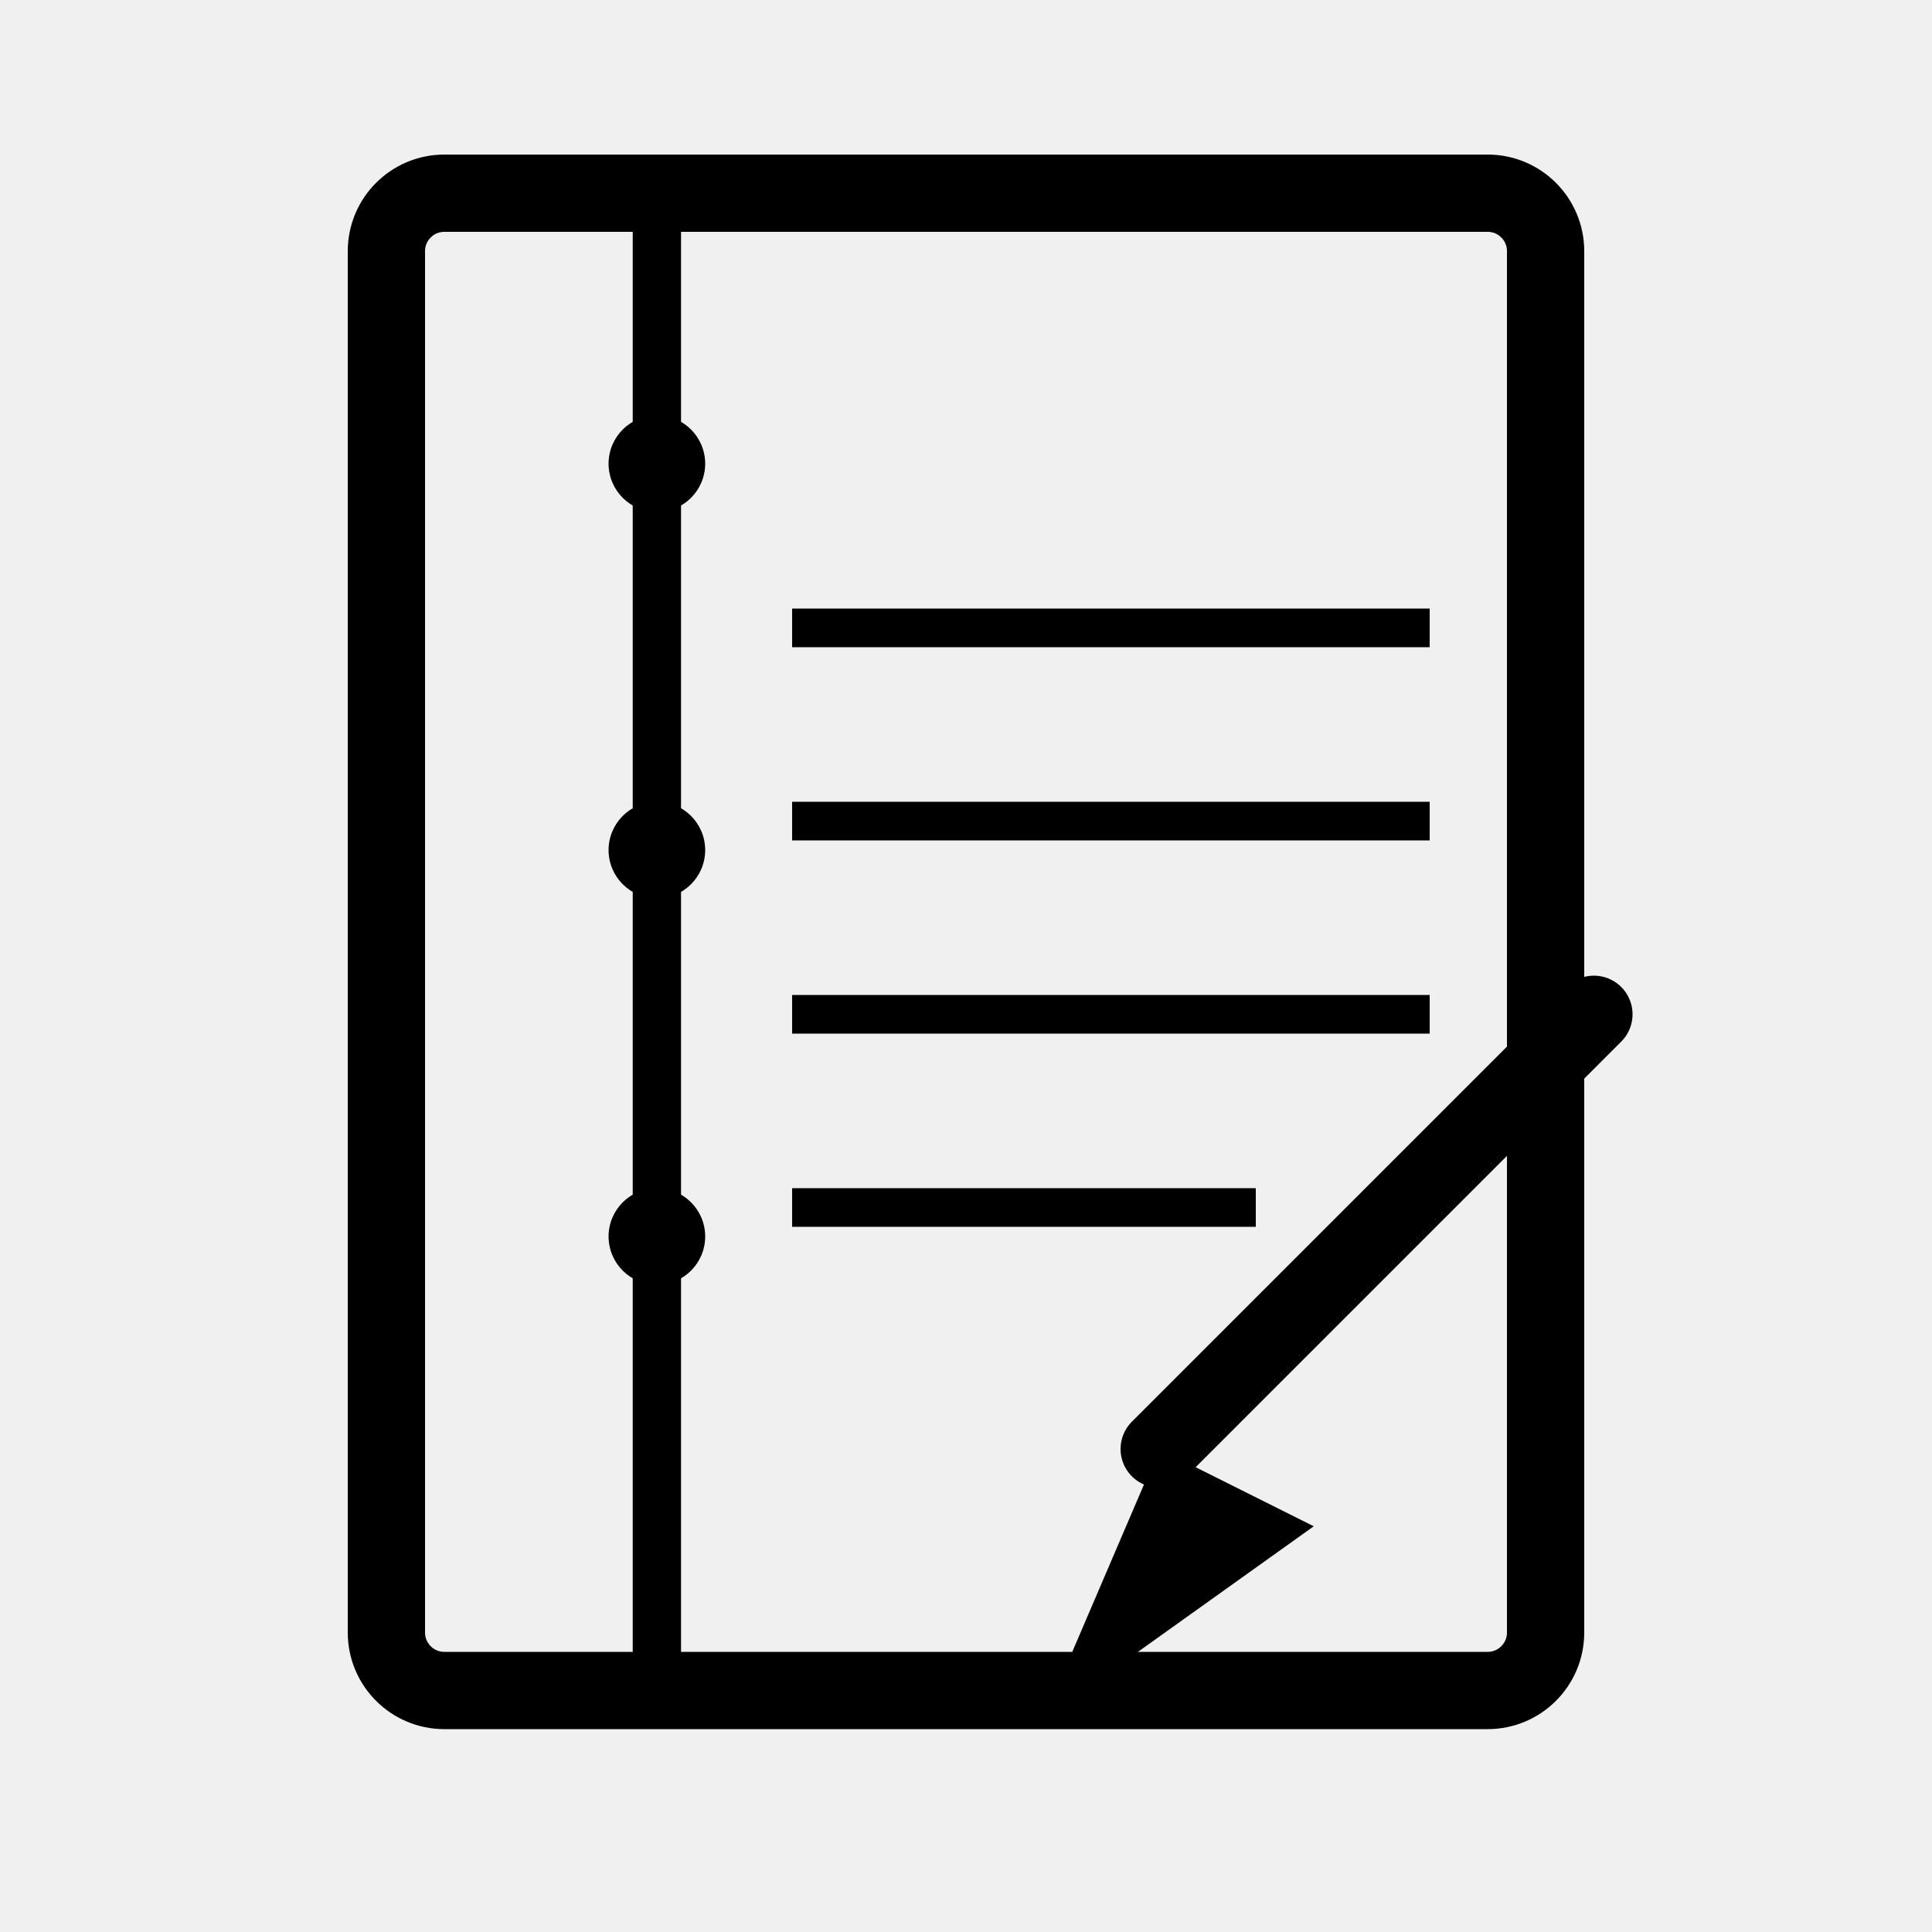
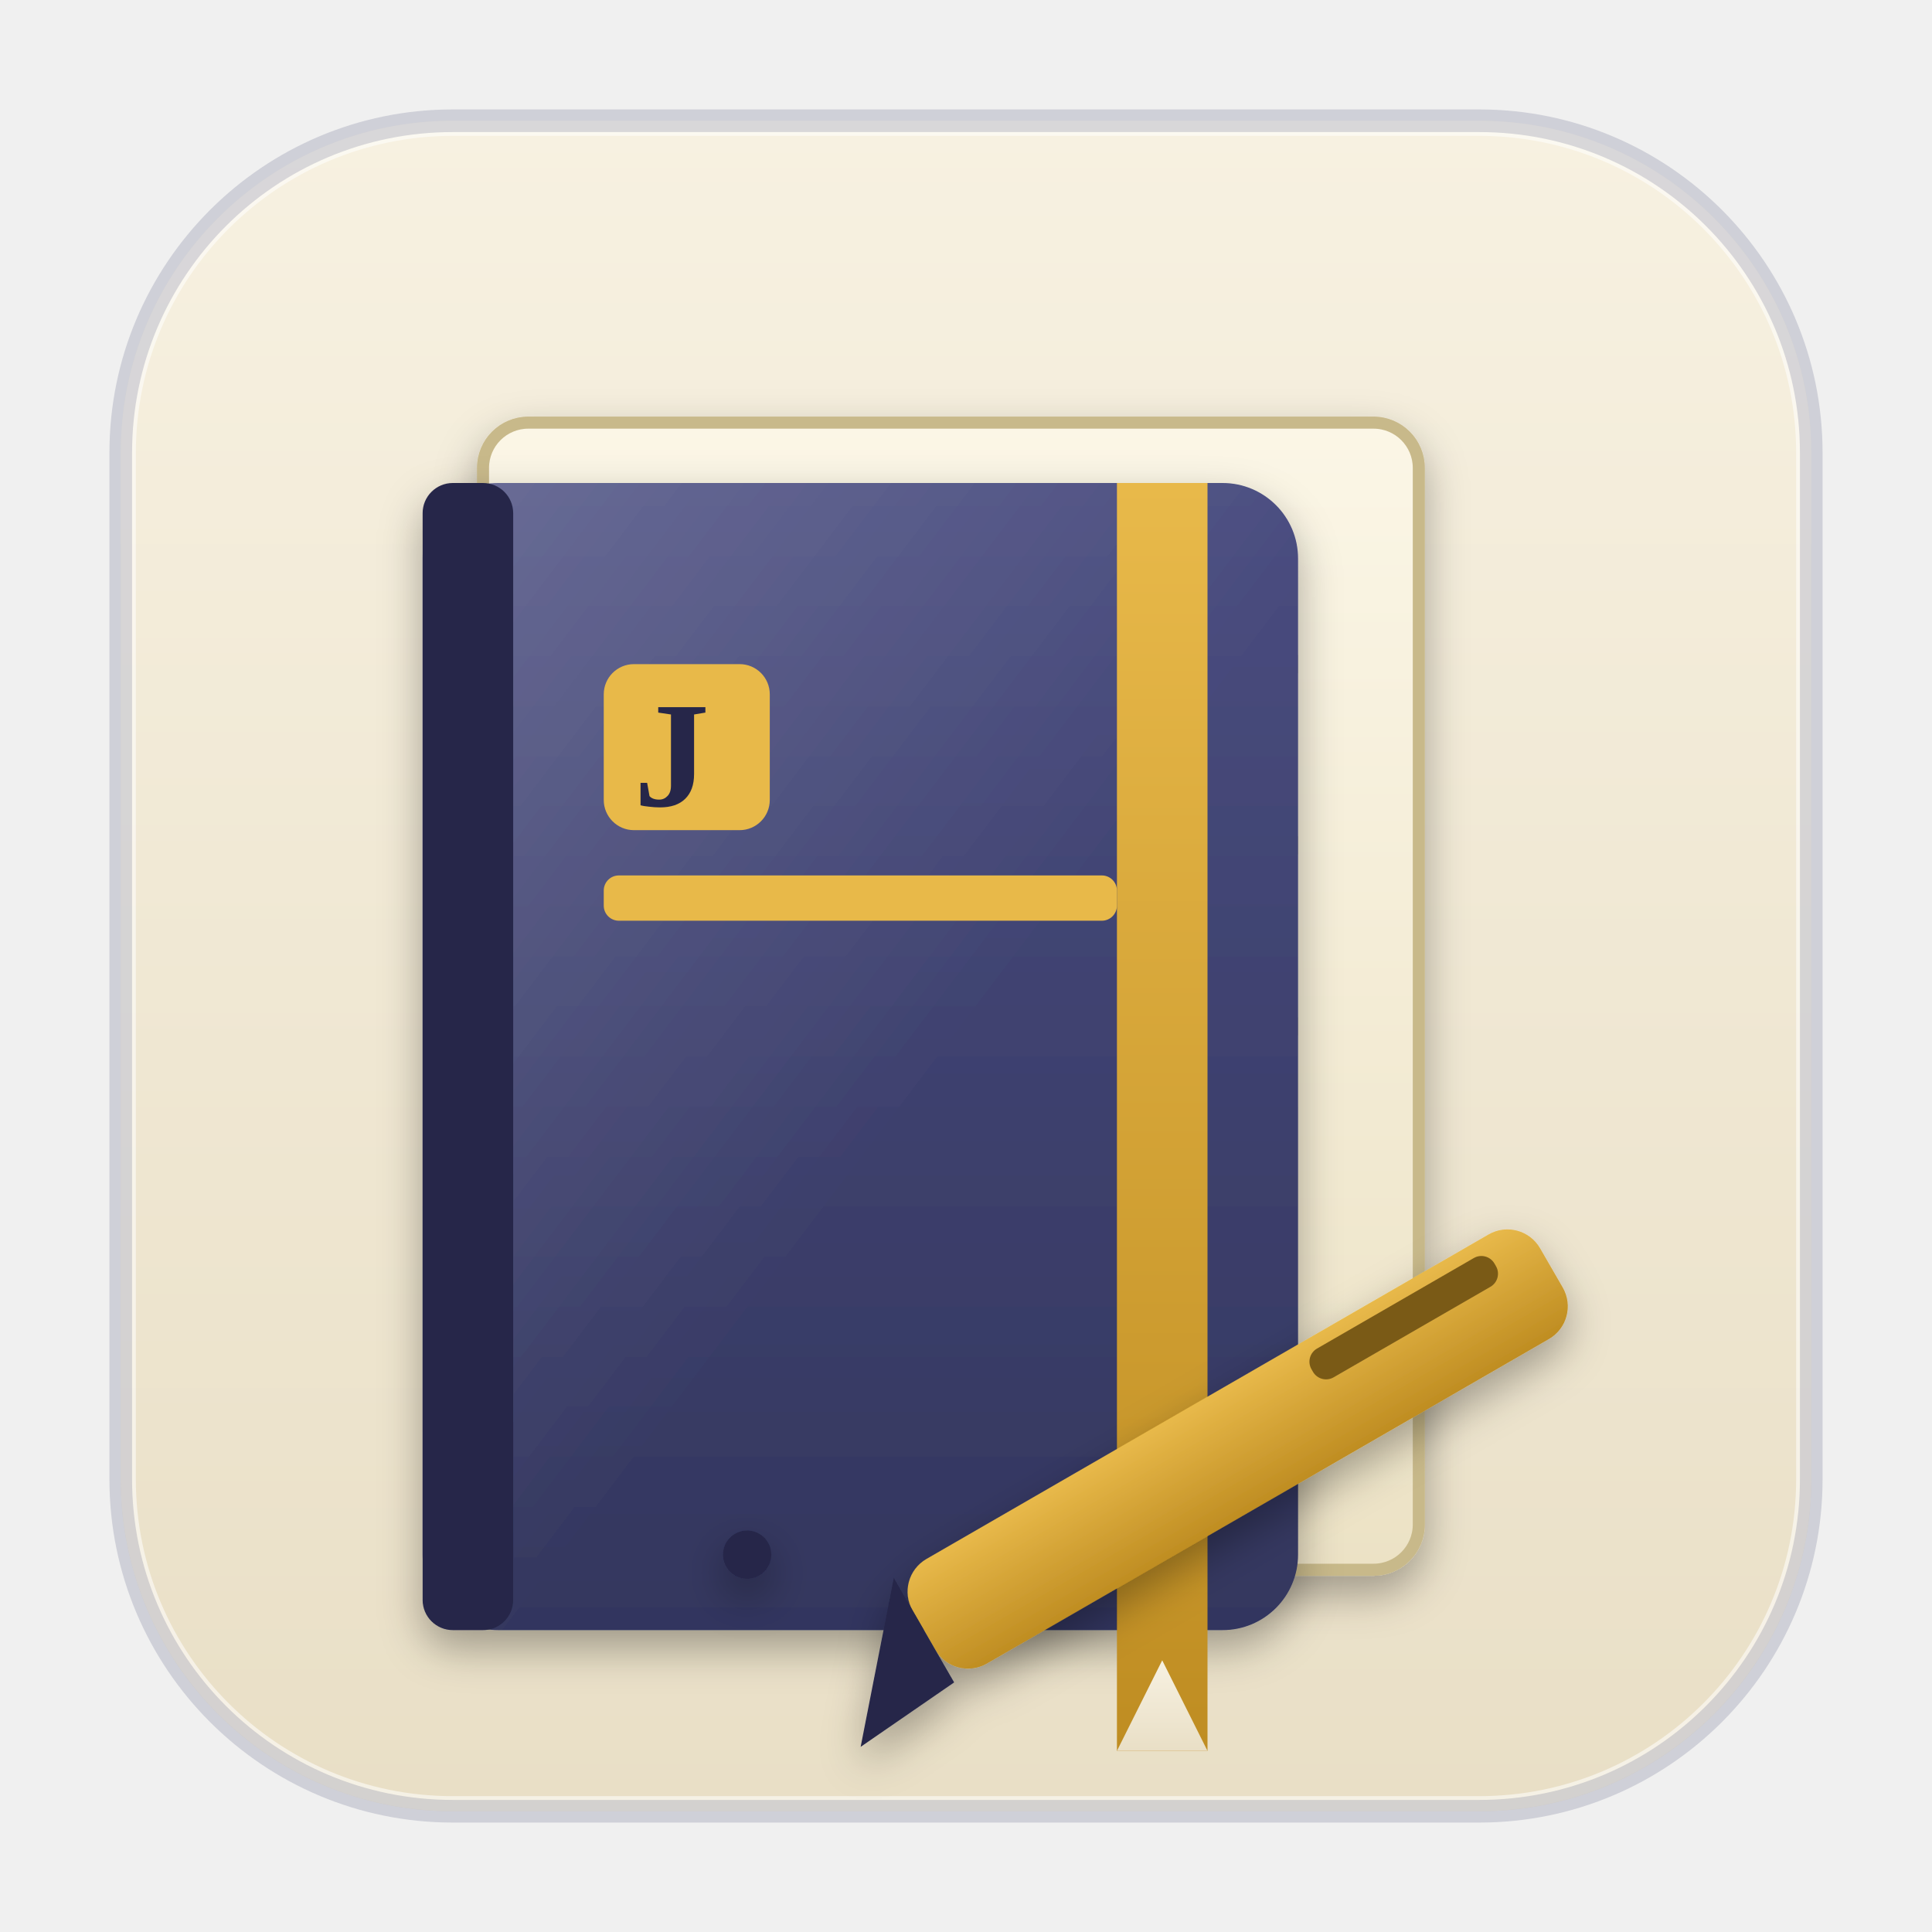
- <svg xmlns="http://www.w3.org/2000/svg" viewBox="0 0 200 200" width="200" height="200">
-   <rect x="40" y="20" width="120" height="155" rx="6" ry="6" fill="none" stroke="currentColor" stroke-width="8" />
-   <line x1="68" y1="20" x2="68" y2="175" stroke="currentColor" stroke-width="5" />
-   <circle cx="68" cy="48" r="5" fill="currentColor" />
-   <circle cx="68" cy="88" r="5" fill="currentColor" />
-   <circle cx="68" cy="128" r="5" fill="currentColor" />
-   <line x1="82" y1="65" x2="148" y2="65" stroke="currentColor" stroke-width="4" />
-   <line x1="82" y1="85" x2="148" y2="85" stroke="currentColor" stroke-width="4" />
-   <line x1="82" y1="105" x2="148" y2="105" stroke="currentColor" stroke-width="4" />
-   <line x1="82" y1="125" x2="130" y2="125" stroke="currentColor" stroke-width="4" />
-   <line x1="120" y1="150" x2="165" y2="105" stroke="currentColor" stroke-width="8" stroke-linecap="round" />
-   <polygon points="120,150 108,178 136,158" fill="currentColor" />
-   <line x1="128" y1="144" x2="158" y2="114" stroke="currentColor" stroke-width="3" stroke-linecap="round" opacity="0.4" />
+ <svg xmlns="http://www.w3.org/2000/svg" width="128" height="128" viewBox="0 0 128 128">
+   <defs>
+     <linearGradient id="plateFill" x1="0" y1="0" x2="0" y2="1">
+       <stop offset="0" stop-color="#f7f1e1" />
+       <stop offset="1" stop-color="#e9dfc6" />
+     </linearGradient>
+     <linearGradient id="plateFillDark" x1="0" y1="0" x2="0" y2="1">
+       <stop offset="0" stop-color="#3a3d6e" />
+       <stop offset="1" stop-color="#2a2c52" />
+     </linearGradient>
+     <linearGradient id="cover" x1="0" y1="0" x2="0" y2="1">
+       <stop offset="0" stop-color="#4a4d80" />
+       <stop offset="1" stop-color="#33365e" />
+     </linearGradient>
+     <linearGradient id="coverShine" x1="0" y1="0" x2="1" y2="1">
+       <stop offset="0" stop-color="#ffffff" stop-opacity="0.18" />
+       <stop offset="0.55" stop-color="#ffffff" stop-opacity="0" />
+     </linearGradient>
+     <linearGradient id="ribbon" x1="0" y1="0" x2="0" y2="1">
+       <stop offset="0" stop-color="#e8b94a" />
+       <stop offset="1" stop-color="#bf8d22" />
+     </linearGradient>
+     <linearGradient id="page" x1="0" y1="0" x2="0" y2="1">
+       <stop offset="0" stop-color="#fbf6e6" />
+       <stop offset="1" stop-color="#ece2c5" />
+     </linearGradient>
+     <filter id="softShadow" x="-20%" y="-20%" width="140%" height="140%">
+       <feGaussianBlur in="SourceAlpha" stdDeviation="1.4" />
+       <feOffset dx="0" dy="1.2" result="offsetblur" />
+       <feComponentTransfer>
+         <feFuncA type="linear" slope="0.32" />
+       </feComponentTransfer>
+       <feMerge>
+         <feMergeNode />
+         <feMergeNode in="SourceGraphic" />
+       </feMerge>
+     </filter>
+   </defs>
+   <rect x="8" y="8" width="112" height="112" rx="22" ry="22" fill="url(#plateFill)" />
+   <rect x="8.5" y="8.5" width="111" height="111" rx="21.5" ry="21.5" fill="none" stroke="#ffffff" stroke-opacity="0.55" stroke-width="1" />
+   <rect x="8" y="8" width="112" height="112" rx="22" ry="22" fill="none" stroke="#3a3d6e" stroke-opacity="0.18" stroke-width="1.5" />
+   <g filter="url(#softShadow)">
+     <rect x="32" y="28" width="62" height="76" rx="3" ry="3" fill="url(#page)" stroke="#c8b98a" stroke-width="0.8" />
+     <line x1="40" y1="44" x2="86" y2="44" stroke="#a89766" stroke-opacity="0.45" stroke-width="1.2" />
+     <line x1="40" y1="56" x2="86" y2="56" stroke="#a89766" stroke-opacity="0.45" stroke-width="1.2" />
+     <line x1="40" y1="68" x2="86" y2="68" stroke="#a89766" stroke-opacity="0.45" stroke-width="1.2" />
+     <line x1="40" y1="80" x2="74" y2="80" stroke="#a89766" stroke-opacity="0.45" stroke-width="1.2" />
+   </g>
+   <g filter="url(#softShadow)">
+     <rect x="28" y="32" width="58" height="76" rx="5" ry="5" fill="url(#cover)" />
+     <rect x="28" y="32" width="58" height="76" rx="5" ry="5" fill="url(#coverShine)" />
+     <rect x="28" y="32" width="6" height="76" rx="2" ry="2" fill="#262849" />
+     <rect x="40" y="58" width="34" height="3" rx="1" ry="1" fill="#e8b94a" />
+     <rect x="40" y="44" width="11" height="11" rx="2" ry="2" fill="#e8b94a" />
+     <text x="42" y="53.4" font-family="Iowan Old Style, Charter, Cambria, Liberation Serif, serif" font-size="10" font-weight="700" fill="#262849" letter-spacing="0">J</text>
+   </g>
+   <g>
+     <rect x="74" y="32" width="6" height="84" fill="url(#ribbon)" />
+     <polygon points="74,116 77,110 80,116" fill="url(#plateFill)" />
+   </g>
+   <g filter="url(#softShadow)">
+     <rect x="58" y="92" width="48" height="8" rx="2.5" ry="2.5" transform="rotate(-30 82 96)" fill="url(#ribbon)" />
+     <rect x="86" y="86.2" width="14" height="2.2" rx="1" ry="1" transform="rotate(-30 93 87.3)" fill="#7a5a18" />
+     <polygon points="58,92 58,100 50.5,100.6" transform="rotate(-30 82 96)" fill="#262849" />
+     <circle cx="49.5" cy="103" r="1.6" fill="#262849" />
+   </g>
</svg>
